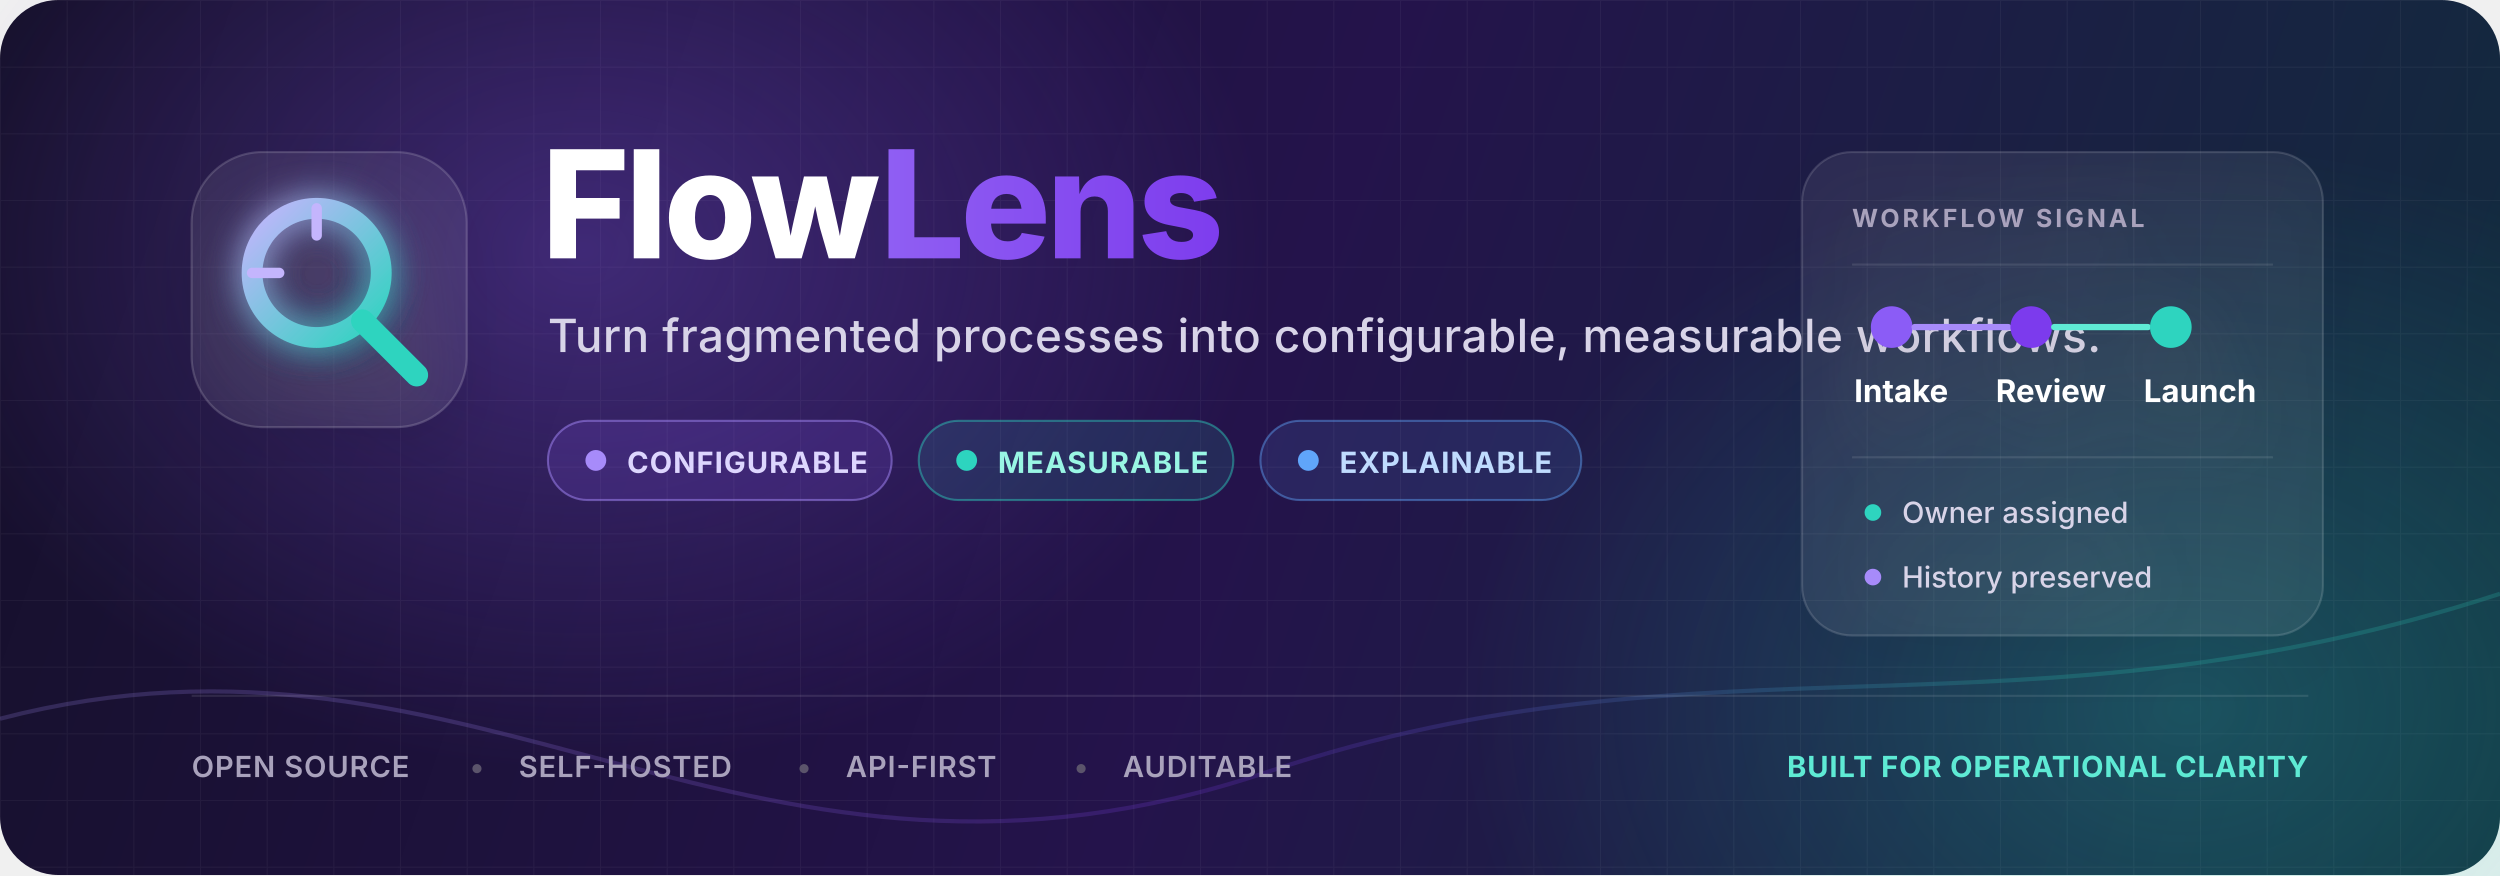
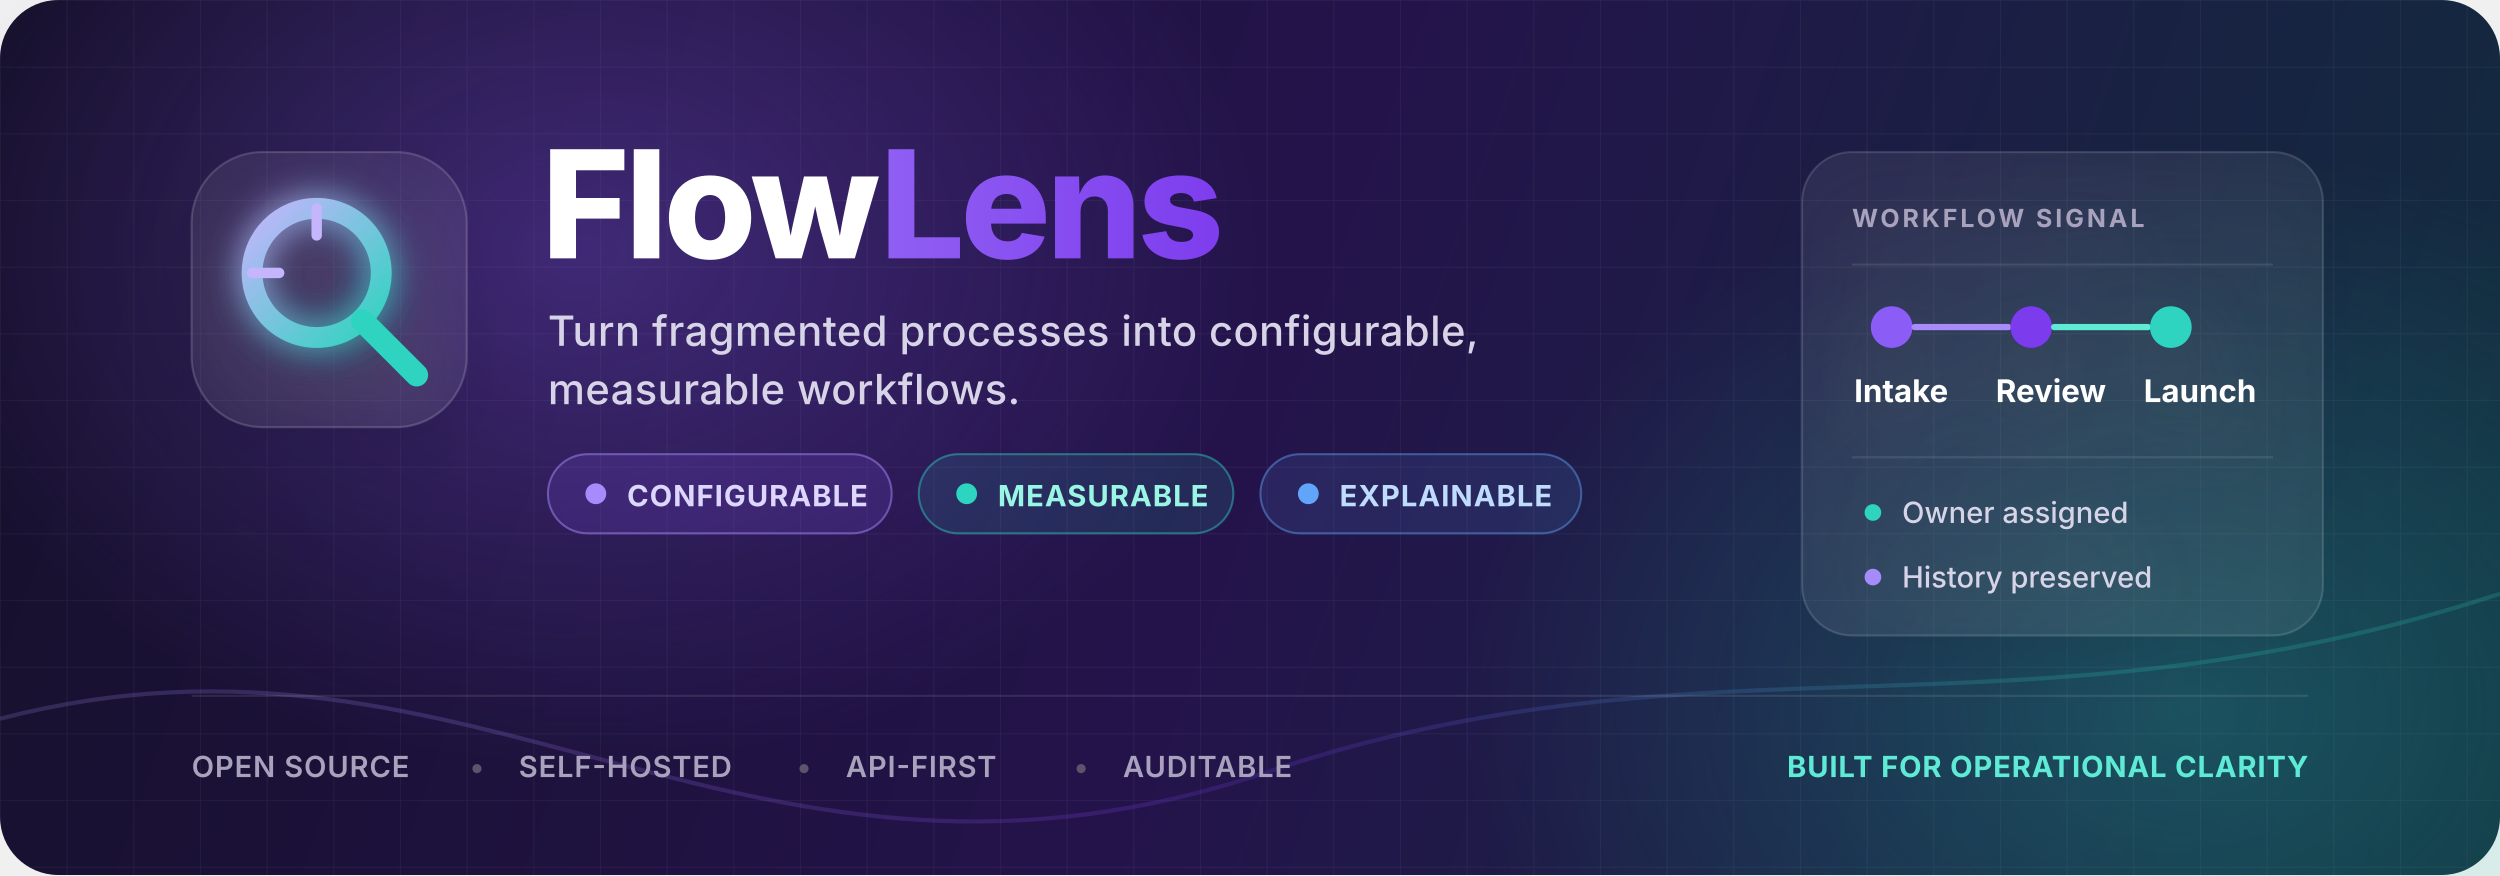
<svg xmlns="http://www.w3.org/2000/svg" width="1200" height="420" viewBox="0 0 1200 420" role="img" aria-labelledby="title description">
  <defs>
    <linearGradient id="background" x1="0" y1="0" x2="1200" y2="420" gradientUnits="userSpaceOnUse">
      <stop offset="0" stop-color="#15102A" />
      <stop offset="0.5" stop-color="#24134B" />
      <stop offset="1" stop-color="#102D3C" />
    </linearGradient>
    <linearGradient id="accent" x1="210" y1="0" x2="990" y2="0" gradientUnits="userSpaceOnUse">
      <stop offset="0" stop-color="#A78BFA" />
      <stop offset="0.5" stop-color="#7C3AED" />
      <stop offset="1" stop-color="#2DD4BF" />
    </linearGradient>
    <linearGradient id="lens" x1="0" y1="0" x2="1" y2="1">
      <stop offset="0" stop-color="#C4B5FD" />
      <stop offset="1" stop-color="#2DD4BF" />
    </linearGradient>
    <radialGradient id="purpleGlow">
      <stop offset="0" stop-color="#8B5CF6" stop-opacity="0.32" />
      <stop offset="1" stop-color="#8B5CF6" stop-opacity="0" />
    </radialGradient>
    <radialGradient id="tealGlow">
      <stop offset="0" stop-color="#2DD4BF" stop-opacity="0.25" />
      <stop offset="1" stop-color="#2DD4BF" stop-opacity="0" />
    </radialGradient>
    <pattern id="grid" width="32" height="32" patternUnits="userSpaceOnUse">
      <path d="M 32 0 L 0 0 0 32" fill="none" stroke="#FFFFFF" stroke-opacity="0.045" stroke-width="1" />
    </pattern>
    <filter id="shadow" x="-30%" y="-30%" width="160%" height="160%">
      <feDropShadow dx="0" dy="12" stdDeviation="18" flood-color="#080511" flood-opacity="0.5" />
    </filter>
    <filter id="softGlow" x="-60%" y="-60%" width="220%" height="220%">
      <feGaussianBlur stdDeviation="8" result="blur" />
      <feMerge>
        <feMergeNode in="blur" />
        <feMergeNode in="SourceGraphic" />
      </feMerge>
    </filter>
  </defs>
  <rect width="1200" height="420" rx="28" fill="url(#background)" />
  <rect width="1200" height="420" rx="28" fill="url(#grid)" />
  <ellipse cx="280" cy="120" rx="330" ry="250" fill="url(#purpleGlow)" />
  <ellipse cx="1050" cy="340" rx="350" ry="270" fill="url(#tealGlow)" />
  <path d="M 0 345 C 230 285, 360 455, 610 370        C 820 300, 970 360, 1200 285" fill="none" stroke="url(#accent)" stroke-opacity="0.2" stroke-width="2" />
  <g transform="translate(92 73)" filter="url(#shadow)">
    <rect width="132" height="132" rx="34" fill="#FFFFFF" fill-opacity="0.07" stroke="#FFFFFF" stroke-opacity="0.16" />
    <circle cx="60" cy="58" r="31" fill="none" stroke="url(#lens)" stroke-width="10" filter="url(#softGlow)" />
    <path d="M 82 81 L 108 107" fill="none" stroke="#2DD4BF" stroke-width="11" stroke-linecap="round" />
    <path d="M 29 58 H 42" stroke="#C4B5FD" stroke-width="5" stroke-linecap="round" />
    <path d="M 60 27 V 40" stroke="#C4B5FD" stroke-width="5" stroke-linecap="round" />
  </g>
  <g font-family="Inter, Segoe UI, Helvetica Neue, Arial, sans-serif">
    <text x="260" y="124" fill="#FFFFFF" font-size="72" font-weight="800" letter-spacing="-2">
      Flow<tspan fill="url(#accent)">Lens</tspan>
    </text>
-     <text x="263" y="169" fill="#D8D4E8" font-size="22" font-weight="500" letter-spacing="0.2">
-       Turn fragmented processes into
-       configurable, measurable workflows.
+     <text x="263" y="166" fill="#D8D4E8" font-size="20" font-weight="500" letter-spacing="0.2">
+       Turn fragmented processes into configurable,
    </text>
-     <rect x="263" y="202" width="165" height="38" rx="19" fill="#8B5CF6" fill-opacity="0.16" stroke="#A78BFA" stroke-opacity="0.5" />
-     <circle cx="286" cy="221" r="5" fill="#A78BFA" />
-     <text x="301" y="227" fill="#DDD6FE" font-size="14" font-weight="700" letter-spacing="0.5">
+     <text x="263" y="194" fill="#D8D4E8" font-size="20" font-weight="500" letter-spacing="0.2">
+       measurable workflows.
+     </text>
+     <rect x="263" y="218" width="165" height="38" rx="19" fill="#8B5CF6" fill-opacity="0.16" stroke="#A78BFA" stroke-opacity="0.5" />
+     <circle cx="286" cy="237" r="5" fill="#A78BFA" />
+     <text x="301" y="243" fill="#DDD6FE" font-size="14" font-weight="700" letter-spacing="0.5">
      CONFIGURABLE
    </text>
-     <rect x="441" y="202" width="151" height="38" rx="19" fill="#2DD4BF" fill-opacity="0.12" stroke="#2DD4BF" stroke-opacity="0.45" />
-     <circle cx="464" cy="221" r="5" fill="#2DD4BF" />
-     <text x="479" y="227" fill="#99F6E4" font-size="14" font-weight="700" letter-spacing="0.5">
+     <rect x="441" y="218" width="151" height="38" rx="19" fill="#2DD4BF" fill-opacity="0.12" stroke="#2DD4BF" stroke-opacity="0.45" />
+     <circle cx="464" cy="237" r="5" fill="#2DD4BF" />
+     <text x="479" y="243" fill="#99F6E4" font-size="14" font-weight="700" letter-spacing="0.5">
      MEASURABLE
    </text>
-     <rect x="605" y="202" width="154" height="38" rx="19" fill="#60A5FA" fill-opacity="0.12" stroke="#60A5FA" stroke-opacity="0.45" />
-     <circle cx="628" cy="221" r="5" fill="#60A5FA" />
-     <text x="643" y="227" fill="#BFDBFE" font-size="14" font-weight="700" letter-spacing="0.5">
+     <rect x="605" y="218" width="154" height="38" rx="19" fill="#60A5FA" fill-opacity="0.12" stroke="#60A5FA" stroke-opacity="0.45" />
+     <circle cx="628" cy="237" r="5" fill="#60A5FA" />
+     <text x="643" y="243" fill="#BFDBFE" font-size="14" font-weight="700" letter-spacing="0.5">
      EXPLAINABLE
    </text>
  </g>
  <g transform="translate(865 73)" filter="url(#shadow)" font-family="Inter, Segoe UI, Helvetica Neue, Arial, sans-serif">
    <rect width="250" height="232" rx="24" fill="#FFFFFF" fill-opacity="0.065" stroke="#FFFFFF" stroke-opacity="0.14" />
    <text x="24" y="36" fill="#A9A2BC" font-size="12" font-weight="700" letter-spacing="1.4">
      WORKFLOW SIGNAL
    </text>
    <line x1="24" y1="54" x2="226" y2="54" stroke="#FFFFFF" stroke-opacity="0.1" />
    <circle cx="43" cy="84" r="10" fill="#8B5CF6" />
    <path d="M 54 84 H 99" stroke="#A78BFA" stroke-width="3" stroke-linecap="round" />
    <circle cx="110" cy="84" r="10" fill="#7C3AED" />
    <path d="M 121 84 H 166" stroke="#5EEAD4" stroke-width="3" stroke-linecap="round" />
    <circle cx="177" cy="84" r="10" fill="#2DD4BF" />
    <text x="25" y="120" fill="#FFFFFF" font-size="15" font-weight="700">
      Intake
    </text>
    <text x="93" y="120" fill="#FFFFFF" font-size="15" font-weight="700">
      Review
    </text>
    <text x="164" y="120" fill="#FFFFFF" font-size="15" font-weight="700">
      Launch
    </text>
    <rect x="24" y="146" width="202" height="1" fill="#FFFFFF" fill-opacity="0.1" />
    <circle cx="34" cy="173" r="4" fill="#2DD4BF" />
    <text x="48" y="178" fill="#D8D4E8" font-size="14" font-weight="500">
      Owner assigned
    </text>
    <circle cx="34" cy="204" r="4" fill="#A78BFA" />
    <text x="48" y="209" fill="#D8D4E8" font-size="14" font-weight="500">
      History preserved
    </text>
  </g>
  <g font-family="Inter, Segoe UI, Helvetica Neue, Arial, sans-serif">
    <line x1="92" y1="334" x2="1108" y2="334" stroke="#FFFFFF" stroke-opacity="0.1" />
    <text x="92" y="373" fill="#A9A2BC" font-size="14" font-weight="600" letter-spacing="0.4">
      OPEN SOURCE
    </text>
    <text x="225" y="373" fill="#5B546B" font-size="14">
      •
    </text>
    <text x="249" y="373" fill="#A9A2BC" font-size="14" font-weight="600" letter-spacing="0.4">
      SELF-HOSTED
    </text>
    <text x="382" y="373" fill="#5B546B" font-size="14">
      •
    </text>
    <text x="406" y="373" fill="#A9A2BC" font-size="14" font-weight="600" letter-spacing="0.4">
      API-FIRST
    </text>
    <text x="515" y="373" fill="#5B546B" font-size="14">
      •
    </text>
    <text x="539" y="373" fill="#A9A2BC" font-size="14" font-weight="600" letter-spacing="0.4">
      AUDITABLE
    </text>
    <text x="1108" y="373" fill="#5EEAD4" font-size="14" font-weight="700" text-anchor="end" letter-spacing="0.4">
      BUILT FOR OPERATIONAL CLARITY
    </text>
  </g>
</svg>
